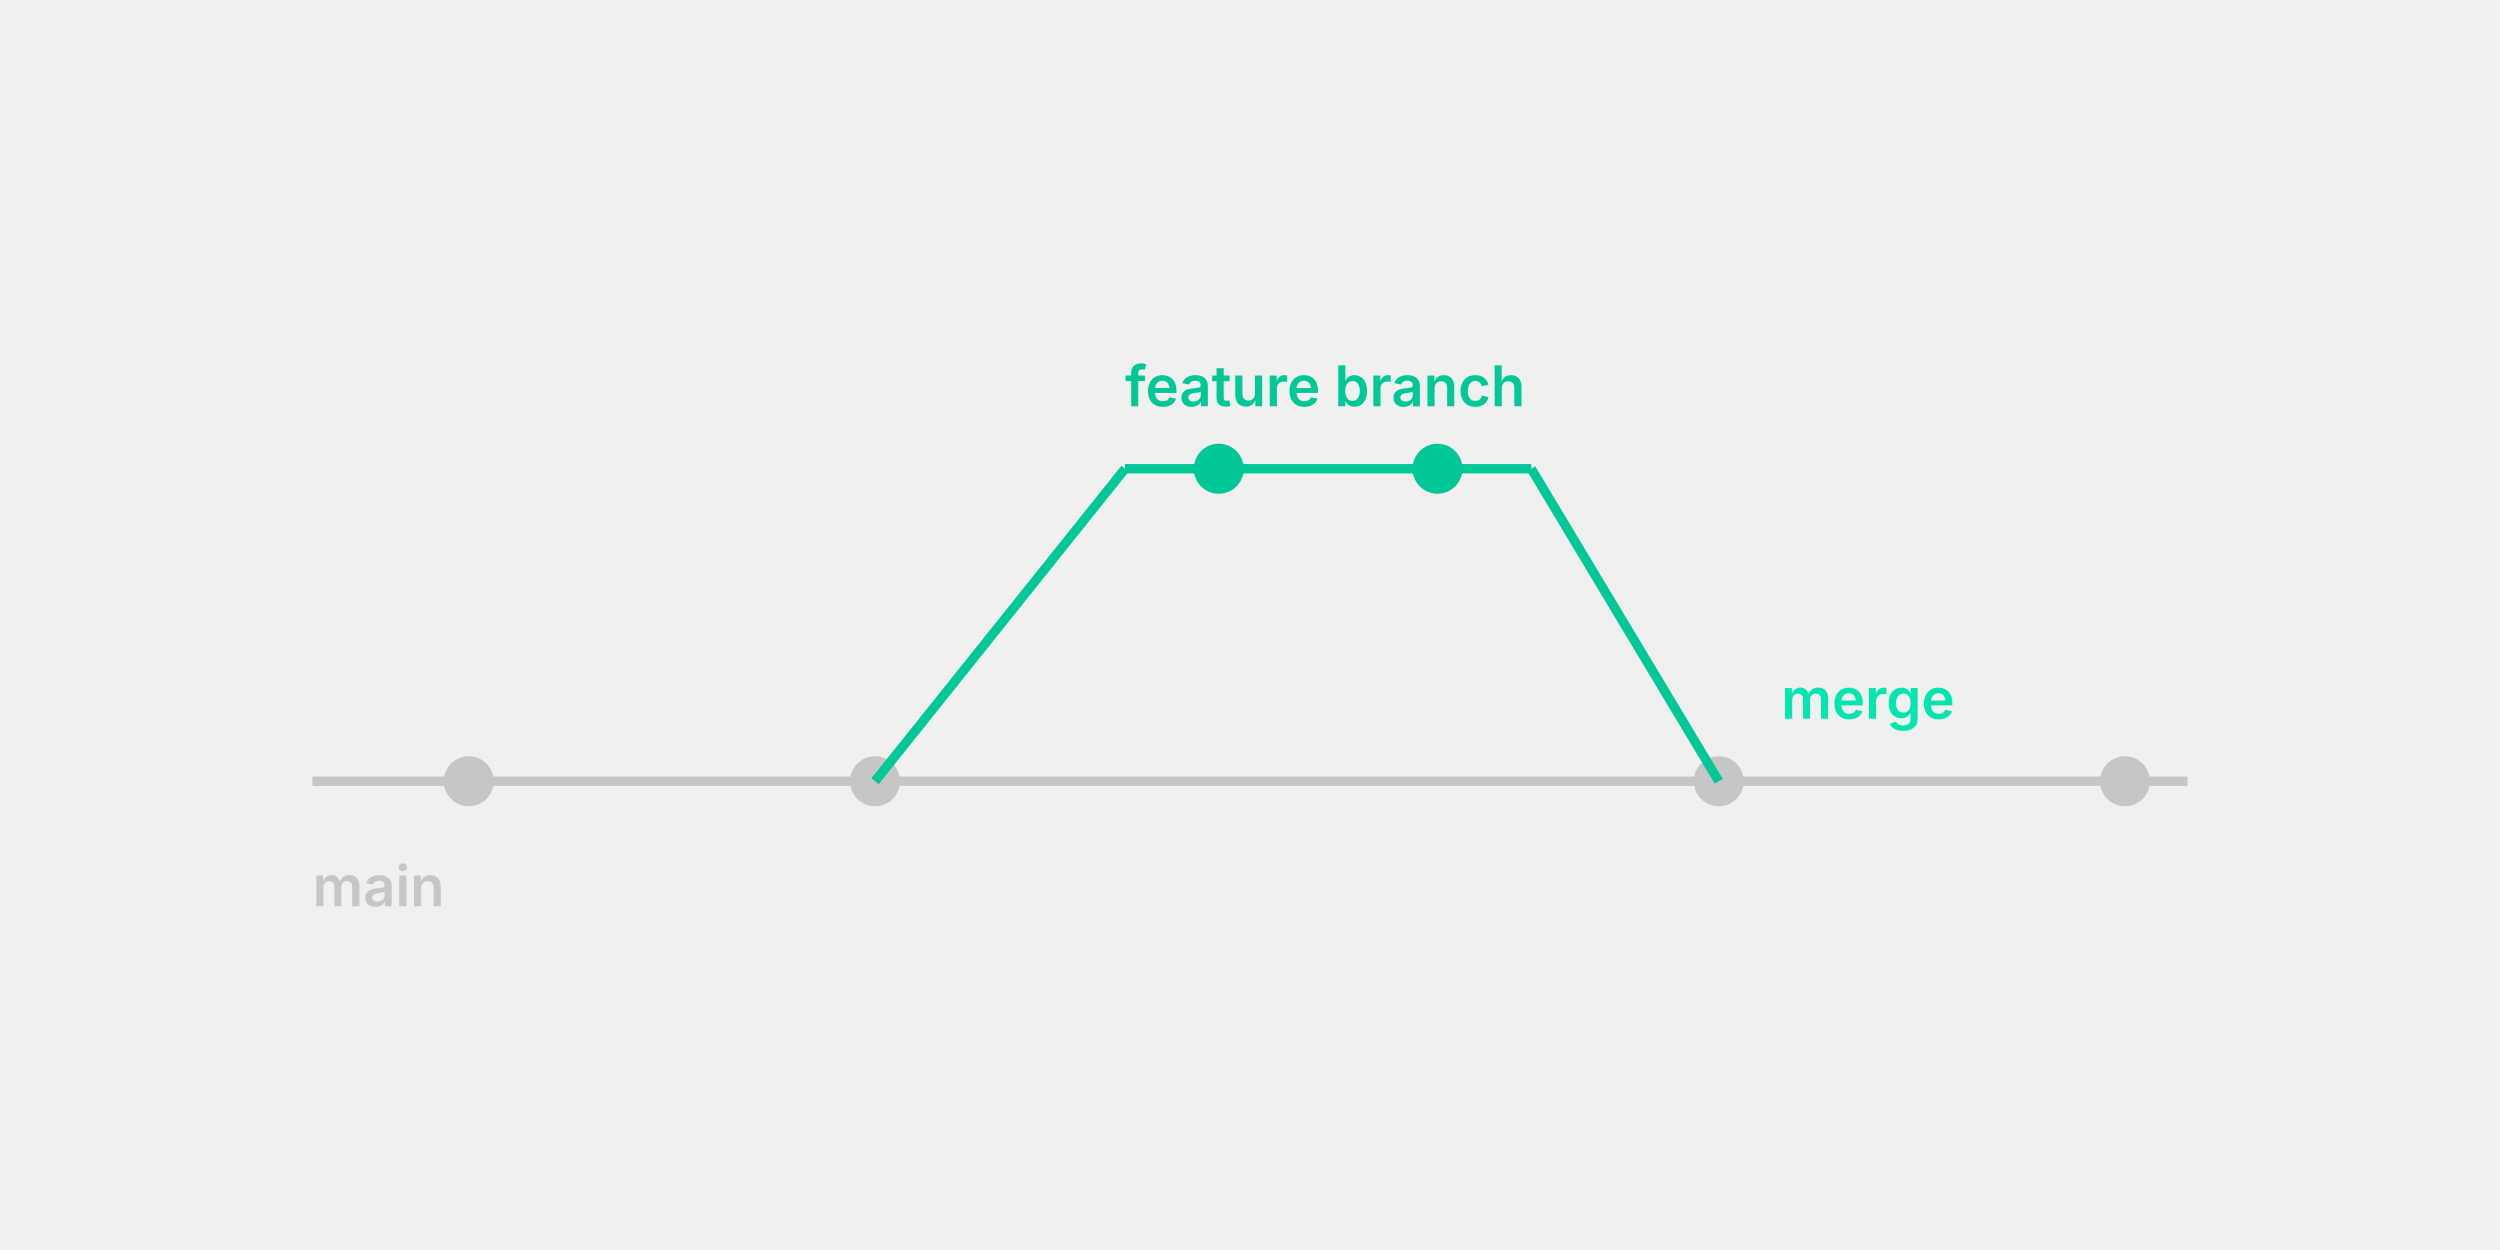
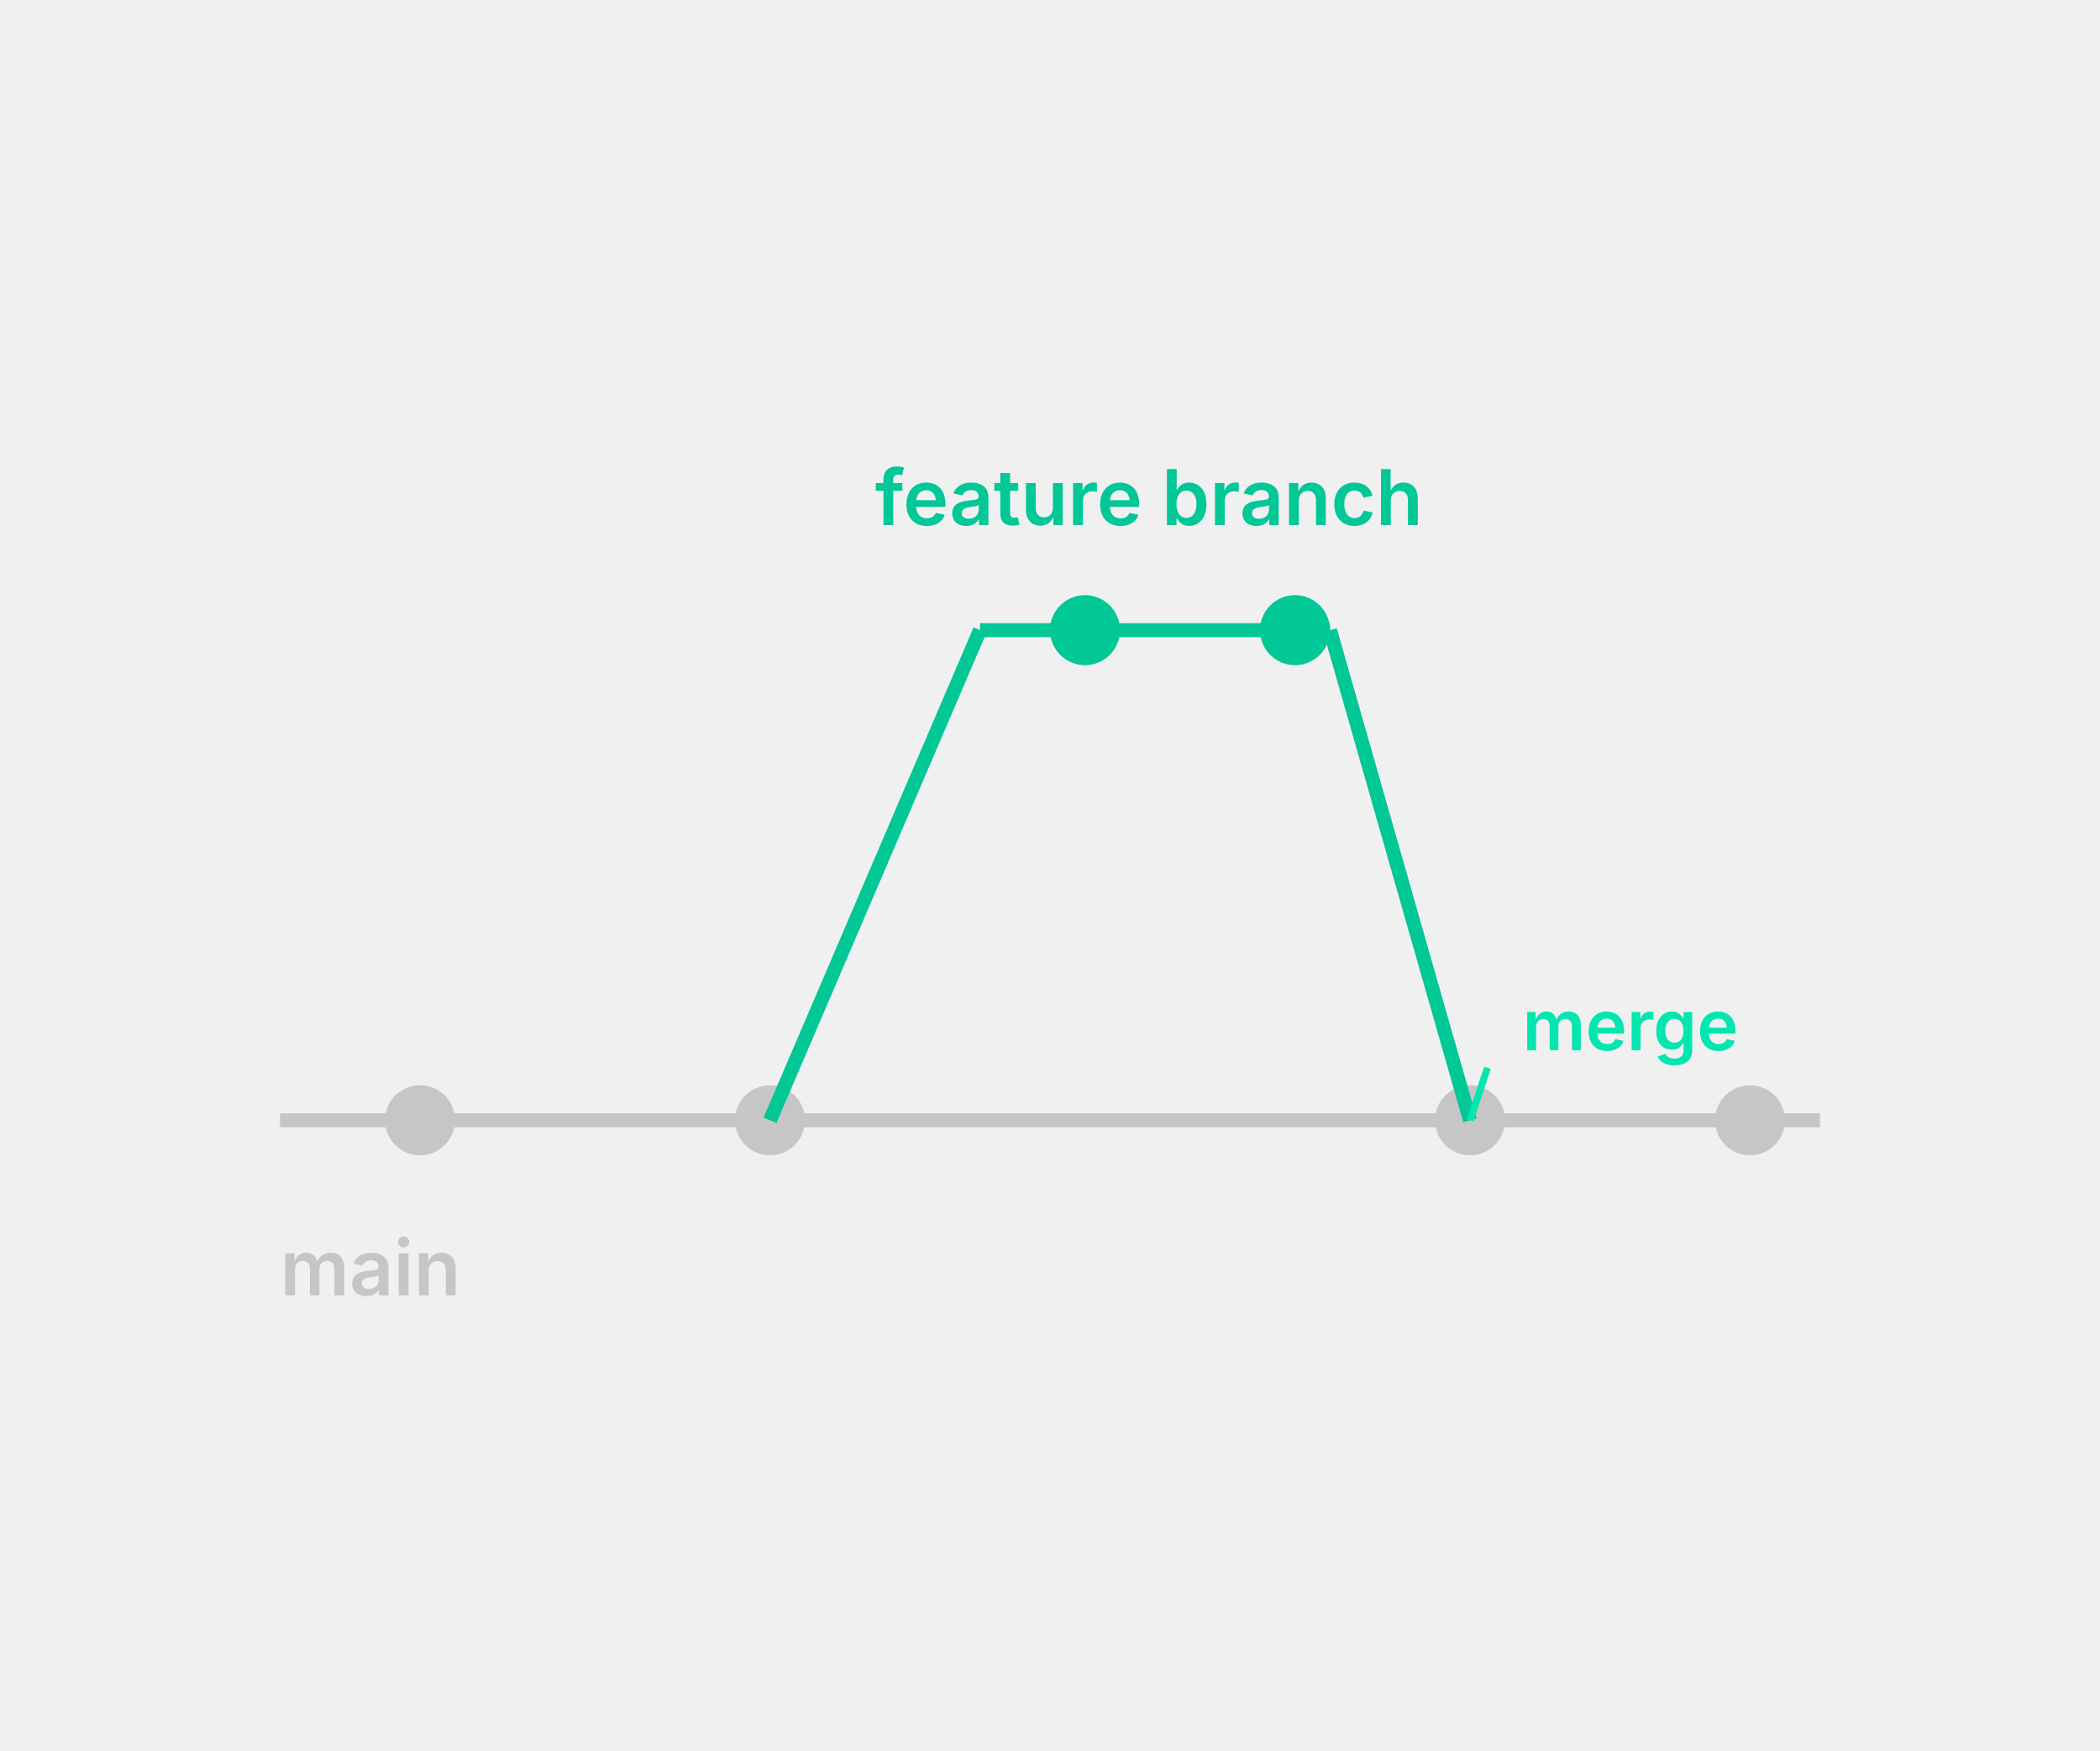
- <svg xmlns="http://www.w3.org/2000/svg" viewBox="0 0 800 400">
+ <svg xmlns="http://www.w3.org/2000/svg" viewBox="0 0 600 500">
  <style>
    text {
      fill: #ffffff;
      font-family: system-ui, -apple-system, sans-serif;
-       font-size: 18px;
+       font-size: 20px;
    }
    .label-main {
      fill: #c6c6c6;
      font-weight: 600;
+       font-size: 22px;
    }
    .label-feature {
      fill: #02c797;
      font-weight: 600;
+       font-size: 22px;
    }
    .label-merge {
      fill: #04e6af;
      font-weight: 600;
+       font-size: 20px;
    }
    .main-line {
      stroke: #c6c6c6;
-       stroke-width: 3;
+       stroke-width: 4;
      fill: none;
    }
    .feature-line {
      stroke: #02c797;
-       stroke-width: 3;
+       stroke-width: 4;
      fill: none;
    }
    .commit-dot {
      fill: #02c797;
    }
    .commit-dot-main {
      fill: #c6c6c6;
    }
  </style>
-   <line class="main-line" x1="100" y1="250" x2="700" y2="250" />
-   <circle class="commit-dot-main" cx="150" cy="250" r="8" />
-   <circle class="commit-dot-main" cx="280" cy="250" r="8" />
-   <circle class="commit-dot-main" cx="550" cy="250" r="8" />
-   <circle class="commit-dot-main" cx="680" cy="250" r="8" />
-   <path class="feature-line" d="M 280 250 Q 320 200, 360 150" />
-   <line class="feature-line" x1="360" y1="150" x2="490" y2="150" />
-   <circle class="commit-dot" cx="390" cy="150" r="8" />
-   <circle class="commit-dot" cx="460" cy="150" r="8" />
-   <path class="feature-line" d="M 490 150 Q 520 200, 550 250" />
-   <text class="label-main" x="100" y="290">main</text>
-   <text class="label-feature" x="360" y="130">feature branch</text>
-   <text class="label-merge" x="570" y="230">merge</text>
+   <line class="main-line" x1="80" y1="320" x2="520" y2="320" />
+   <text class="label-main" x="80" y="370">main</text>
+   <circle class="commit-dot-main" cx="120" cy="320" r="10" />
+   <circle class="commit-dot-main" cx="220" cy="320" r="10" />
+   <circle class="commit-dot-main" cx="420" cy="320" r="10" />
+   <circle class="commit-dot-main" cx="500" cy="320" r="10" />
+   <path class="feature-line" d="M 220 320 Q 250 250, 280 180" />
+   <line class="feature-line" x1="280" y1="180" x2="380" y2="180" />
+   <circle class="commit-dot" cx="310" cy="180" r="10" />
+   <circle class="commit-dot" cx="370" cy="180" r="10" />
+   <path class="feature-line" d="M 380 180 Q 400 250, 420 320" />
+   <text class="label-feature" x="250" y="150">feature branch</text>
+   <text class="label-merge" x="435" y="300">merge</text>
+   <path d="M 425 305 L 420 320" stroke="#04e6af" stroke-width="2" fill="none" />
</svg>
